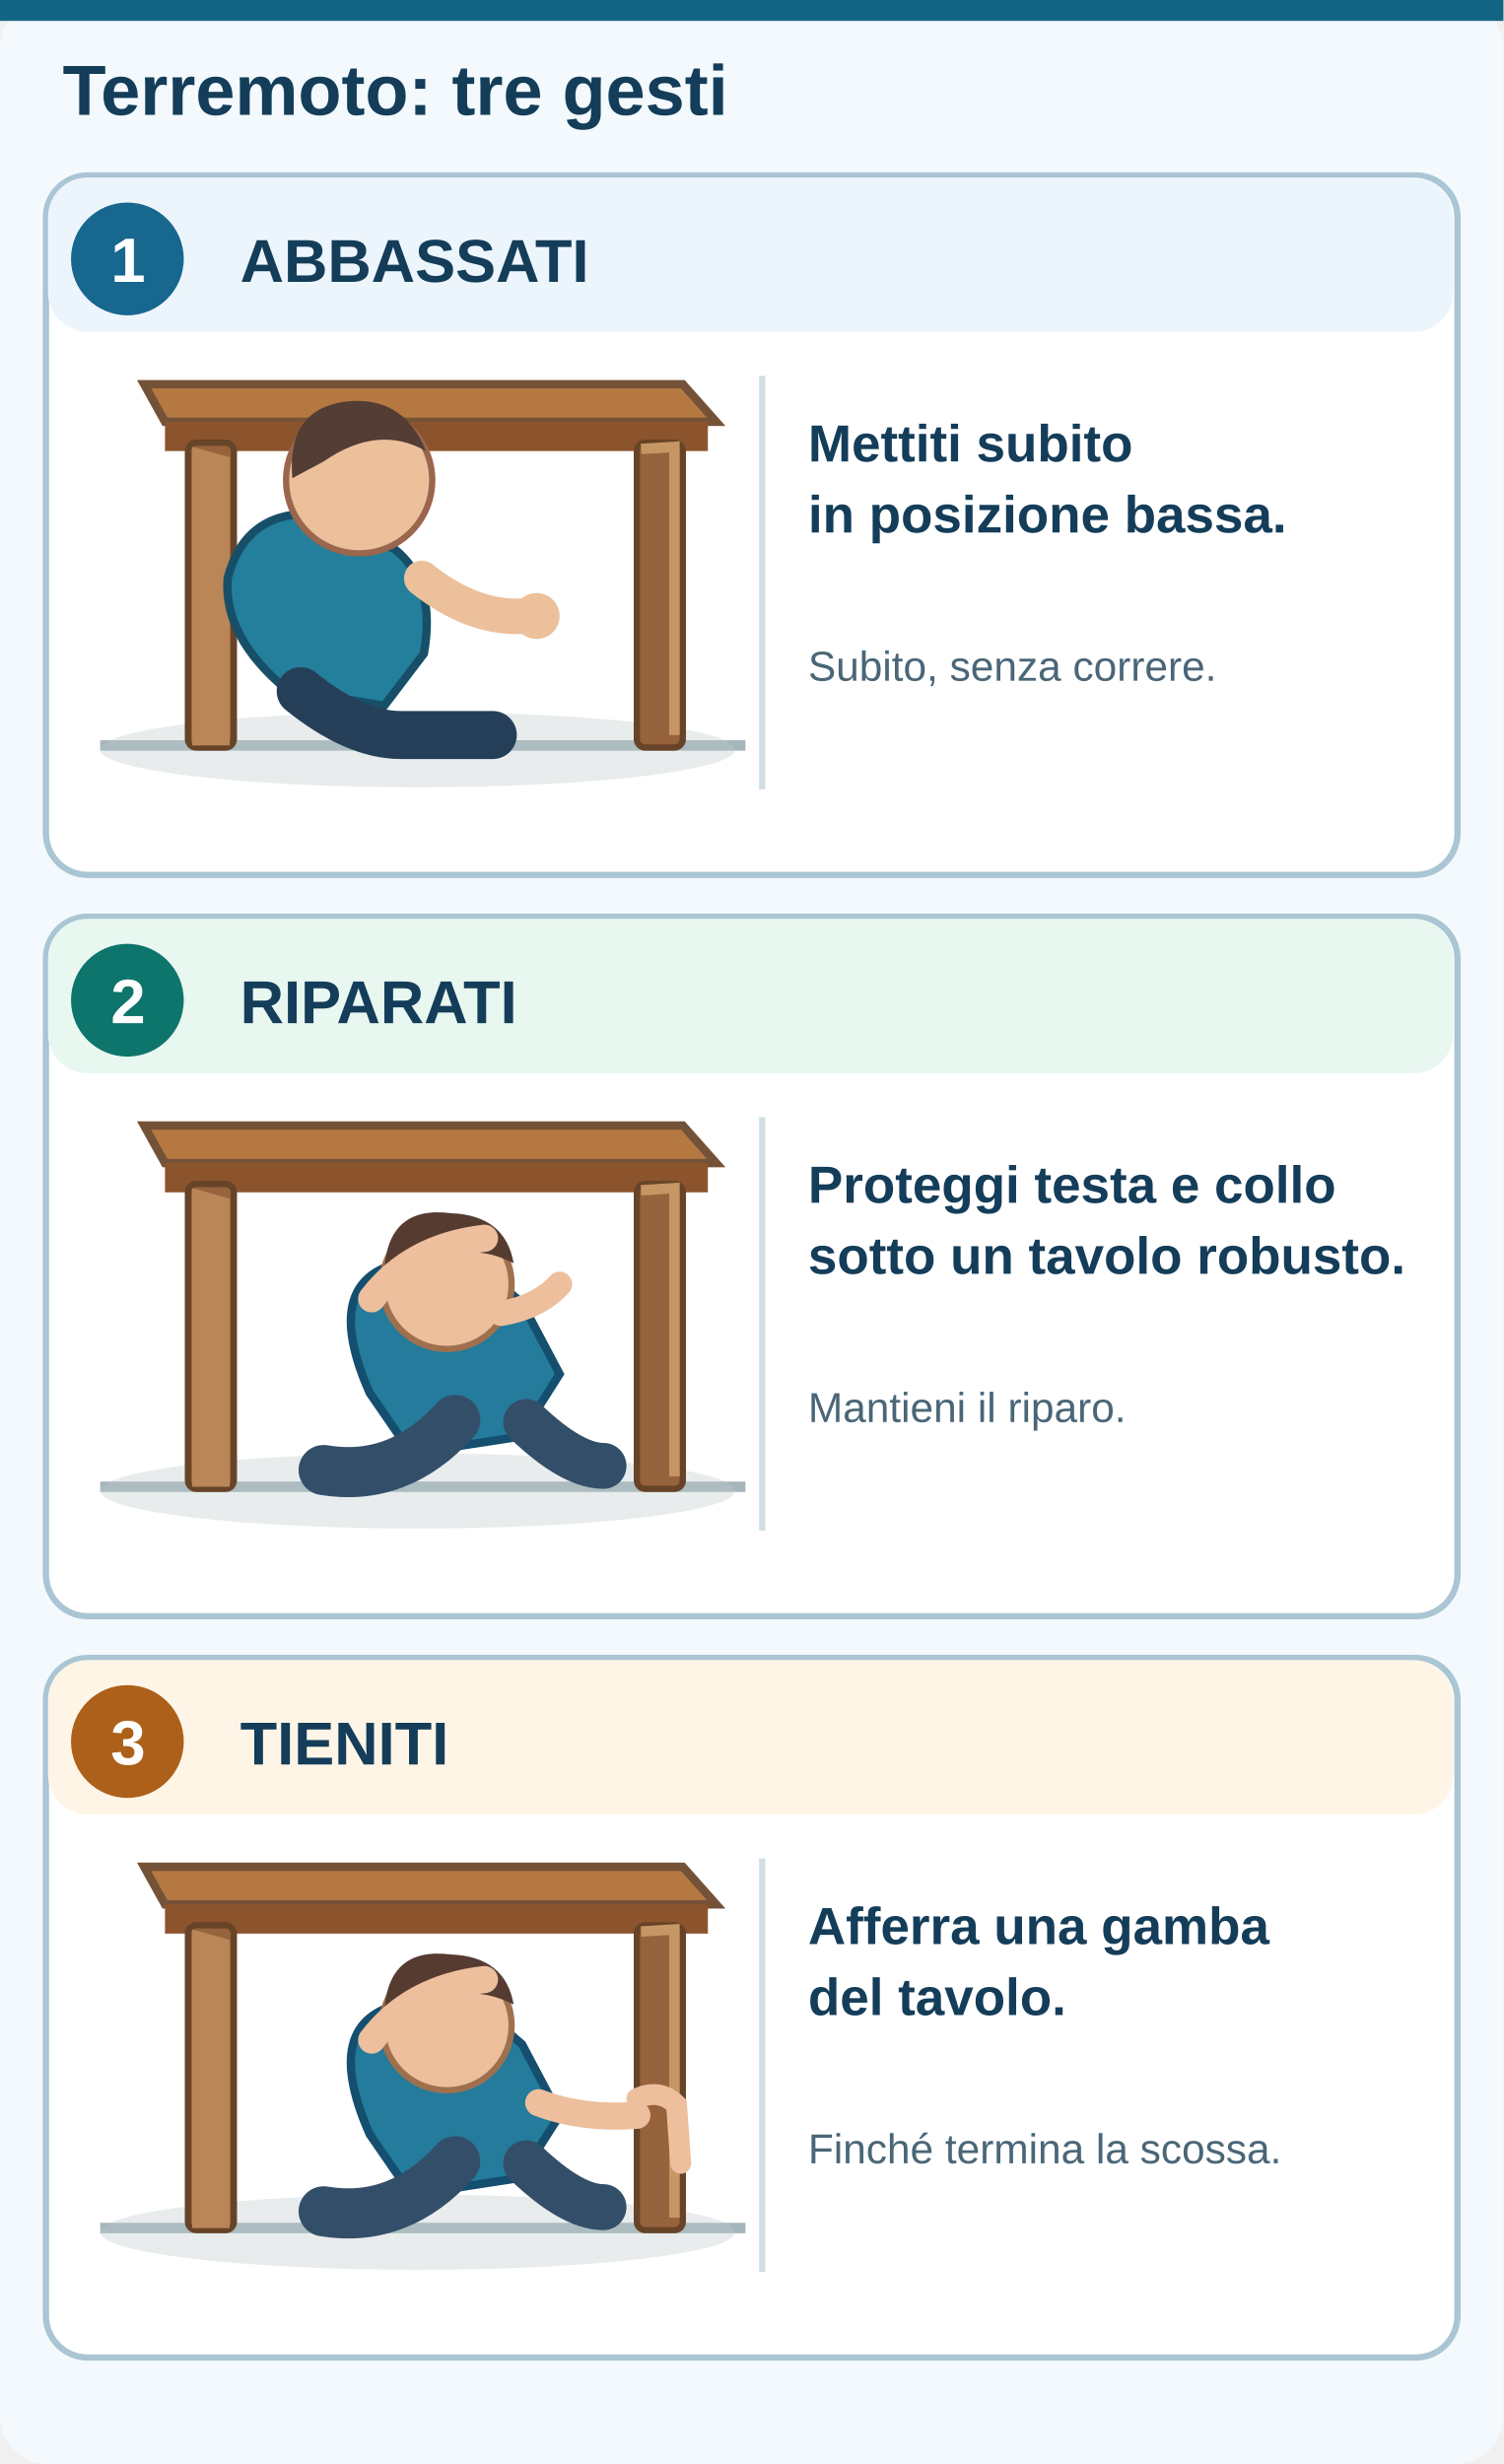
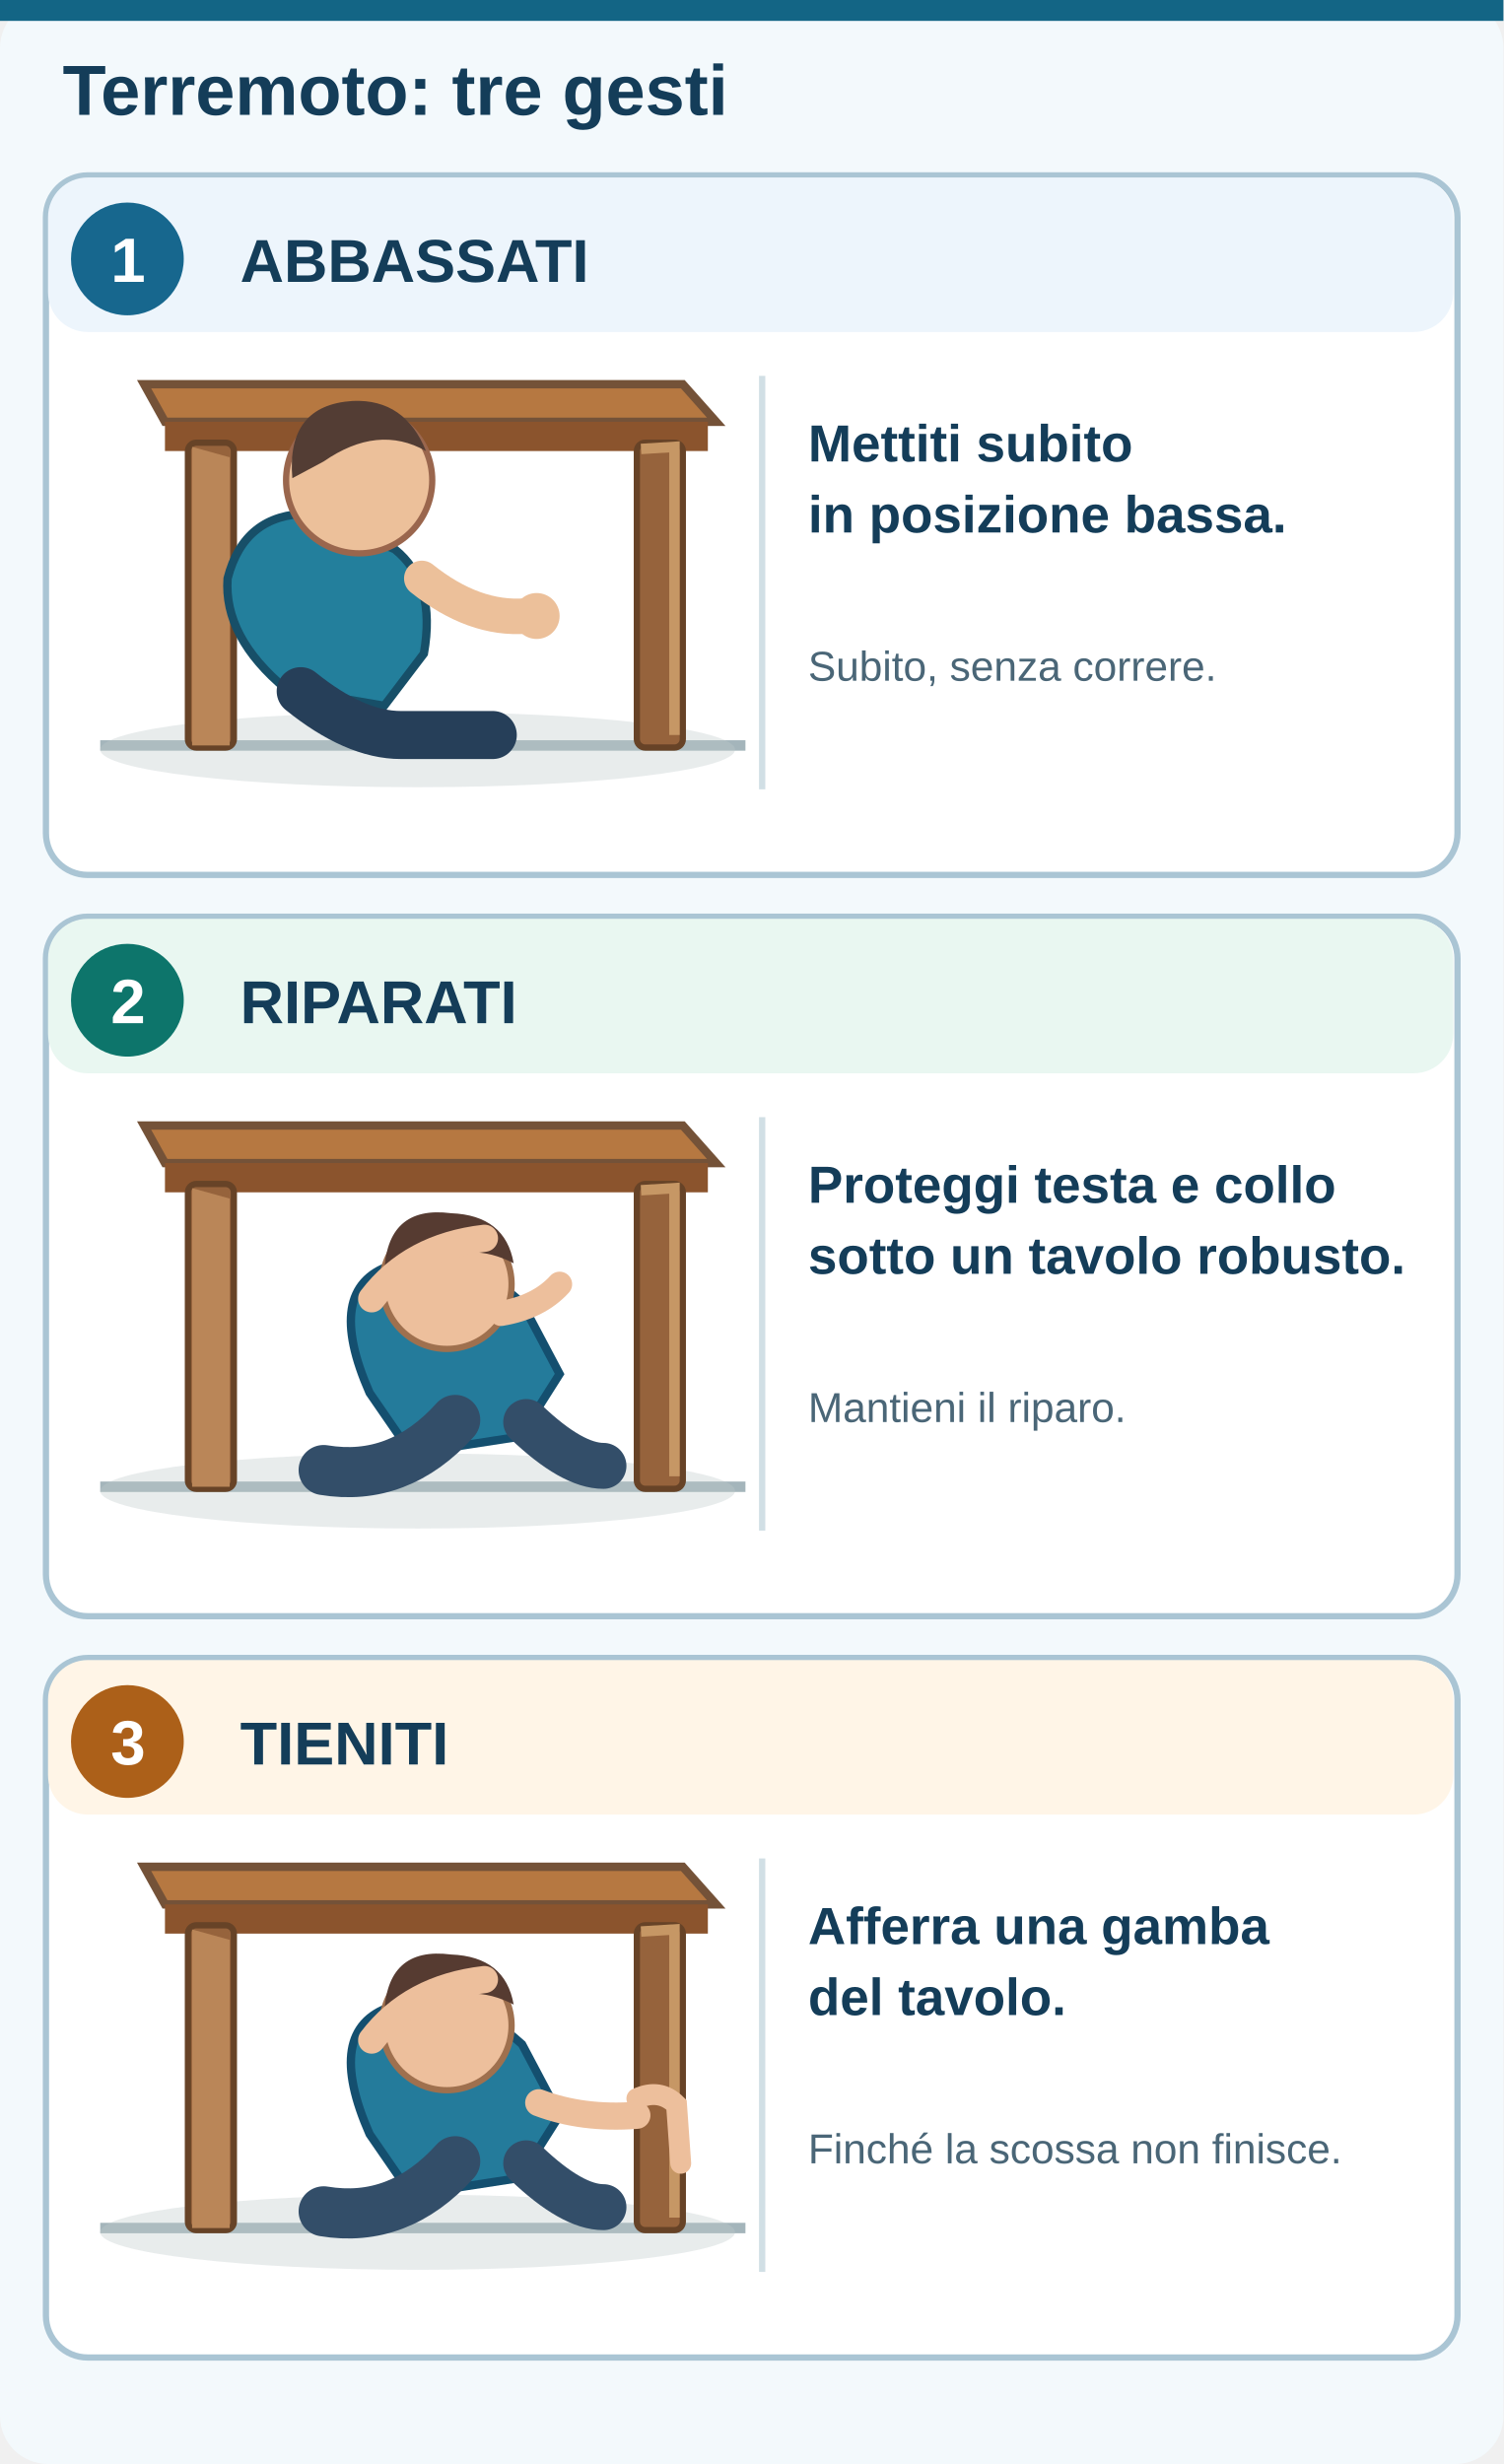
<svg xmlns="http://www.w3.org/2000/svg" width="720" height="1180" viewBox="0 0 720 1180" role="img" aria-labelledby="tit desc">
  <rect width="720" height="1180" rx="23" fill="#f3f9fc" />
  <rect width="720" height="10" fill="#136585" />
  <text x="30" y="55" font-family="Arial,Helvetica,sans-serif" font-weight="700" font-size="34" fill="#143d59">Terremoto: tre gesti</text>
  <g aria-hidden="true">
    <rect x="22" y="84" width="676" height="335" rx="20" fill="#ffffff" stroke="#aac5d4" stroke-width="3" />
    <rect x="23" y="85" width="673" height="74" rx="19" fill="#edf5fc" />
    <circle cx="61" cy="124" r="27" fill="#17678e" />
    <text x="53" y="135" font-family="Arial,Helvetica,sans-serif" font-weight="700" font-size="30" fill="#ffffff">1</text>
    <text x="115" y="135" font-family="Arial,Helvetica,sans-serif" font-weight="700" font-size="29" fill="#143d59">ABBASSATI</text>
    <g transform="translate(24 -123)">
      <path d="M24 480 H333" stroke="#a4b5bb" stroke-width="5" />
      <ellipse cx="176" cy="482" rx="152" ry="18" fill="#bdc8c9" opacity=".35" />
      <path d="M45 307 L303 307 L319 325 L55 325 Z" fill="#b67841" stroke="#745238" stroke-width="4" />
      <path d="M55 325 L315 325 L315 339 L55 339 Z" fill="#8b542d" />
      <rect x="66" y="335" width="22" height="146" rx="4" fill="#96633c" stroke="#674327" stroke-width="3" />
      <rect x="281" y="335" width="22" height="146" rx="4" fill="#96633c" stroke="#674327" stroke-width="3" />
      <path d="M68 337 L86 342 L86 480 L68 480" fill="#ba8658" />
      <path d="M283 338 L299 337 L299 475" stroke="#c69765" stroke-width="5" fill="none" />
      <path d="M113 453 Q83 428 85 400 Q93 369 124 369 L165 386 Q185 402 179 436 L160 461Z" fill="#237f9c" stroke="#174f68" stroke-width="4" />
      <path d="M120 454 Q146 475 168 475 L212 475" stroke="#263f59" stroke-width="23" fill="none" stroke-linecap="round" />
      <circle cx="148" cy="353" r="35" fill="#ecc09a" stroke="#9a664d" stroke-width="3" />
      <path d="M116 352 Q113 317 145 315 Q170 314 180 339 Q157 326 131 344Z" fill="#533d34" />
      <path d="M178 400 Q203 420 228 418" fill="none" stroke="#ecc09a" stroke-width="17" stroke-linecap="round" />
      <circle cx="233" cy="418" r="11" fill="#ecc09a" />
    </g>
    <path d="M365 180 V378" stroke="#d1dfe5" stroke-width="3" />
    <text x="387" y="221" font-family="Arial,Helvetica,sans-serif" font-weight="700" font-size="25" fill="#143d59">Mettiti subito</text>
    <text x="387" y="255" font-family="Arial,Helvetica,sans-serif" font-weight="700" font-size="25" fill="#143d59">in posizione bassa.</text>
    <text x="387" y="326" font-family="Arial,Helvetica,sans-serif" font-weight="400" font-size="20" fill="#4a6677">Subito, senza correre.</text>
  </g>
  <g aria-hidden="true">
    <rect x="22" y="439" width="676" height="335" rx="20" fill="#ffffff" stroke="#aac5d4" stroke-width="3" />
    <rect x="23" y="440" width="673" height="74" rx="19" fill="#e9f7f1" />
    <circle cx="61" cy="479" r="27" fill="#0d756b" />
    <text x="53" y="490" font-family="Arial,Helvetica,sans-serif" font-weight="700" font-size="30" fill="#ffffff">2</text>
    <text x="115" y="490" font-family="Arial,Helvetica,sans-serif" font-weight="700" font-size="29" fill="#143d59">RIPARATI</text>
    <g transform="translate(24 232)">
      <path d="M24 480 H333" stroke="#a4b5bb" stroke-width="5" />
      <ellipse cx="176" cy="482" rx="152" ry="18" fill="#bdc8c9" opacity=".35" />
      <path d="M45 307 L303 307 L319 325 L55 325 Z" fill="#b67841" stroke="#745238" stroke-width="4" />
      <path d="M55 325 L315 325 L315 339 L55 339 Z" fill="#8b542d" />
      <rect x="66" y="335" width="22" height="146" rx="4" fill="#96633c" stroke="#674327" stroke-width="3" />
      <rect x="281" y="335" width="22" height="146" rx="4" fill="#96633c" stroke="#674327" stroke-width="3" />
      <path d="M68 337 L86 342 L86 480 L68 480" fill="#ba8658" />
      <path d="M283 338 L299 337 L299 475" stroke="#c69765" stroke-width="5" fill="none" />
      <path d="M153 435 Q131 385 163 374 Q194 363 226 392 L244 426 L225 456 L173 464Z" fill="#247b9b" stroke="#144f6f" stroke-width="4" />
      <path d="M194 448 Q167 478 131 472" stroke="#334e69" stroke-width="24" stroke-linecap="round" fill="none" />
      <path d="M228 449 Q250 470 265 470" stroke="#334e69" stroke-width="22" stroke-linecap="round" fill="none" />
      <circle cx="190" cy="383" r="31" fill="#edbf9c" stroke="#9f704e" stroke-width="3" />
      <path d="M160 378 Q161 345 192 349 Q218 350 222 373 Q201 362 182 374Z" fill="#563b31" />
      <path d="M154 390 Q173 365 208 361" stroke="#edbf9c" stroke-width="13" fill="none" stroke-linecap="round" />
      <path d="M216 397 Q234 394 244 383" stroke="#edbf9c" stroke-width="12" fill="none" stroke-linecap="round" />
    </g>
    <path d="M365 535 V733" stroke="#d1dfe5" stroke-width="3" />
    <text x="387" y="576" font-family="Arial,Helvetica,sans-serif" font-weight="700" font-size="25" fill="#143d59">Proteggi testa e collo</text>
    <text x="387" y="610" font-family="Arial,Helvetica,sans-serif" font-weight="700" font-size="25" fill="#143d59">sotto un tavolo robusto.</text>
    <text x="387" y="681" font-family="Arial,Helvetica,sans-serif" font-weight="400" font-size="20" fill="#4a6677">Mantieni il riparo.</text>
  </g>
  <g aria-hidden="true">
    <rect x="22" y="794" width="676" height="335" rx="20" fill="#ffffff" stroke="#aac5d4" stroke-width="3" />
    <rect x="23" y="795" width="673" height="74" rx="19" fill="#fff5e7" />
    <circle cx="61" cy="834" r="27" fill="#ac6019" />
    <text x="53" y="845" font-family="Arial,Helvetica,sans-serif" font-weight="700" font-size="30" fill="#ffffff">3</text>
    <text x="115" y="845" font-family="Arial,Helvetica,sans-serif" font-weight="700" font-size="29" fill="#143d59">TIENITI</text>
    <g transform="translate(24 587)">
      <path d="M24 480 H333" stroke="#a4b5bb" stroke-width="5" />
      <ellipse cx="176" cy="482" rx="152" ry="18" fill="#bdc8c9" opacity=".35" />
      <path d="M45 307 L303 307 L319 325 L55 325 Z" fill="#b67841" stroke="#745238" stroke-width="4" />
      <path d="M55 325 L315 325 L315 339 L55 339 Z" fill="#8b542d" />
      <rect x="66" y="335" width="22" height="146" rx="4" fill="#96633c" stroke="#674327" stroke-width="3" />
      <rect x="281" y="335" width="22" height="146" rx="4" fill="#96633c" stroke="#674327" stroke-width="3" />
      <path d="M68 337 L86 342 L86 480 L68 480" fill="#ba8658" />
      <path d="M283 338 L299 337 L299 475" stroke="#c69765" stroke-width="5" fill="none" />
      <path d="M153 435 Q131 385 163 374 Q194 363 226 392 L244 426 L225 456 L173 464Z" fill="#247b9b" stroke="#144f6f" stroke-width="4" />
      <path d="M194 448 Q167 478 131 472" stroke="#334e69" stroke-width="24" stroke-linecap="round" fill="none" />
      <path d="M228 449 Q250 470 265 470" stroke="#334e69" stroke-width="22" stroke-linecap="round" fill="none" />
      <circle cx="190" cy="383" r="31" fill="#edbf9c" stroke="#9f704e" stroke-width="3" />
      <path d="M160 378 Q161 345 192 349 Q218 350 222 373 Q201 362 182 374Z" fill="#563b31" />
      <path d="M154 390 Q173 365 208 361" stroke="#edbf9c" stroke-width="13" fill="none" stroke-linecap="round" />
      <path d="M234 420 Q255 428 281 426" stroke="#edbf9c" stroke-width="13" fill="none" stroke-linecap="round" />
      <path d="M281 418 Q292 413 300 421 L302 449" fill="none" stroke="#edbf9c" stroke-width="10" stroke-linecap="round" />
    </g>
    <path d="M365 890 V1088" stroke="#d1dfe5" stroke-width="3" />
    <text x="387" y="931" font-family="Arial,Helvetica,sans-serif" font-weight="700" font-size="25" fill="#143d59">Afferra una gamba</text>
    <text x="387" y="965" font-family="Arial,Helvetica,sans-serif" font-weight="700" font-size="25" fill="#143d59">del tavolo.</text>
-     <text x="387" y="1036" font-family="Arial,Helvetica,sans-serif" font-weight="400" font-size="20" fill="#4a6677">Finché termina la scossa.</text>
+     <text x="387" y="1036" font-family="Arial,Helvetica,sans-serif" font-weight="400" font-size="20" fill="#4a6677">Finché la scossa non finisce.</text>
  </g>
</svg>
